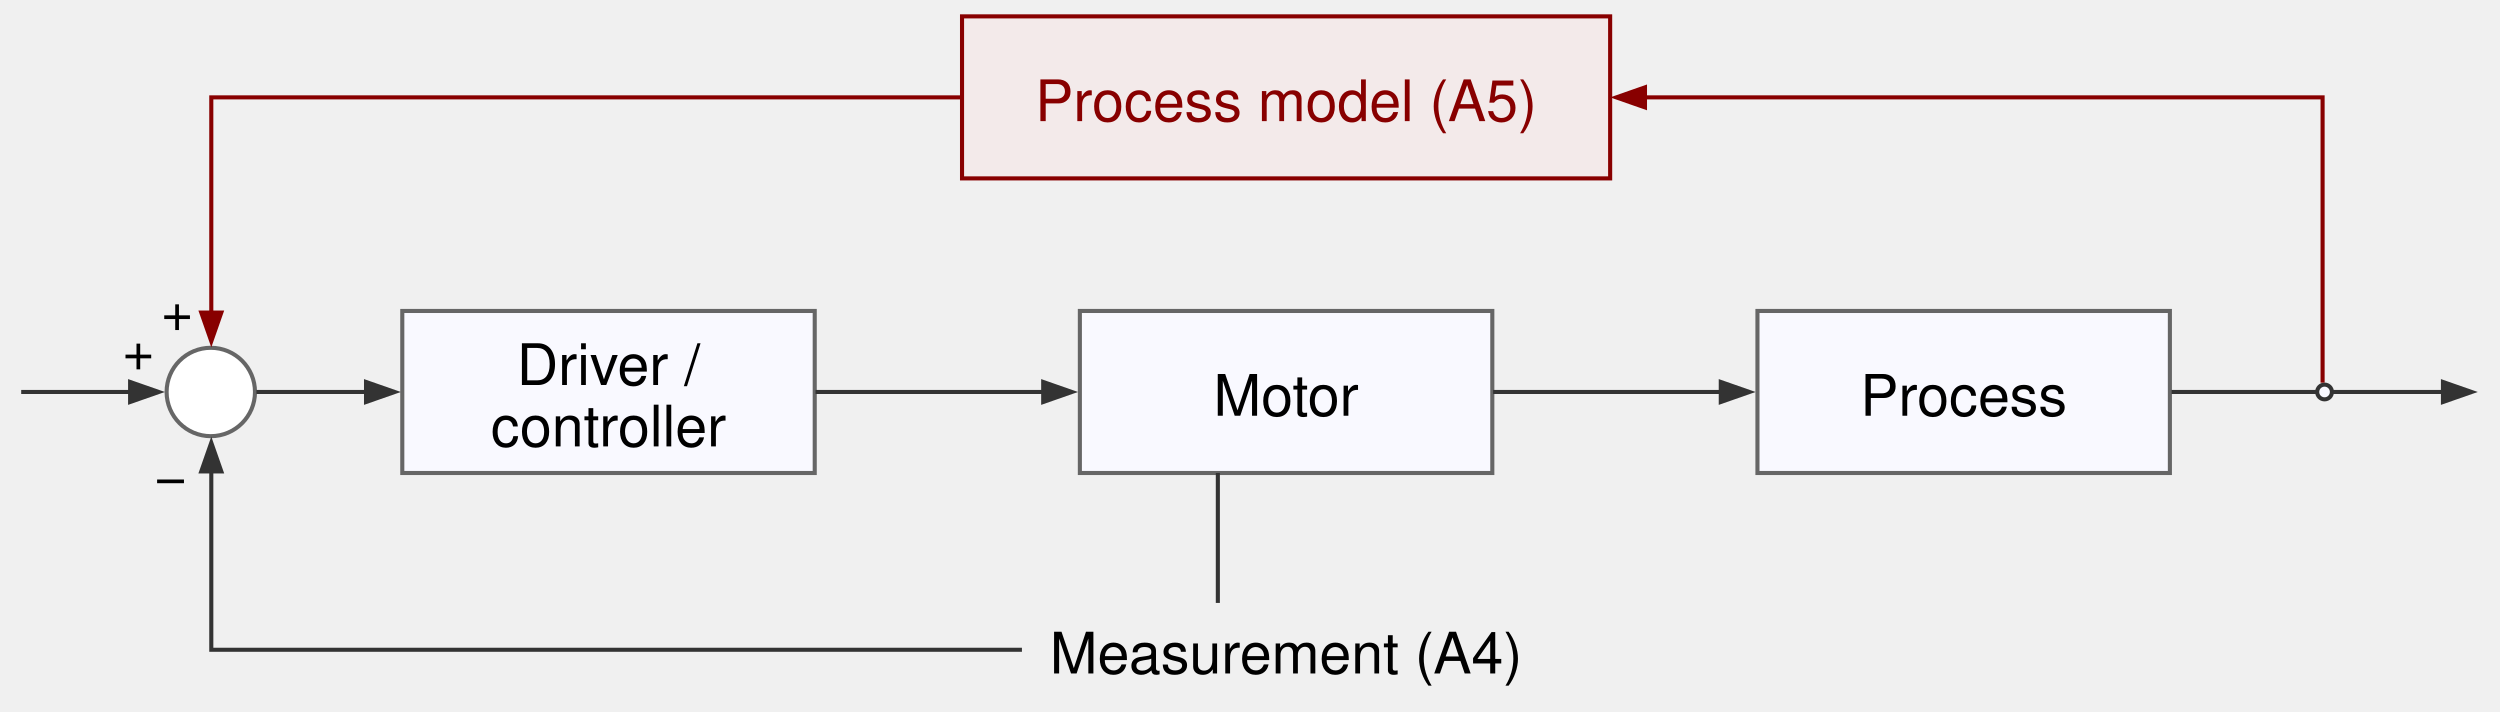
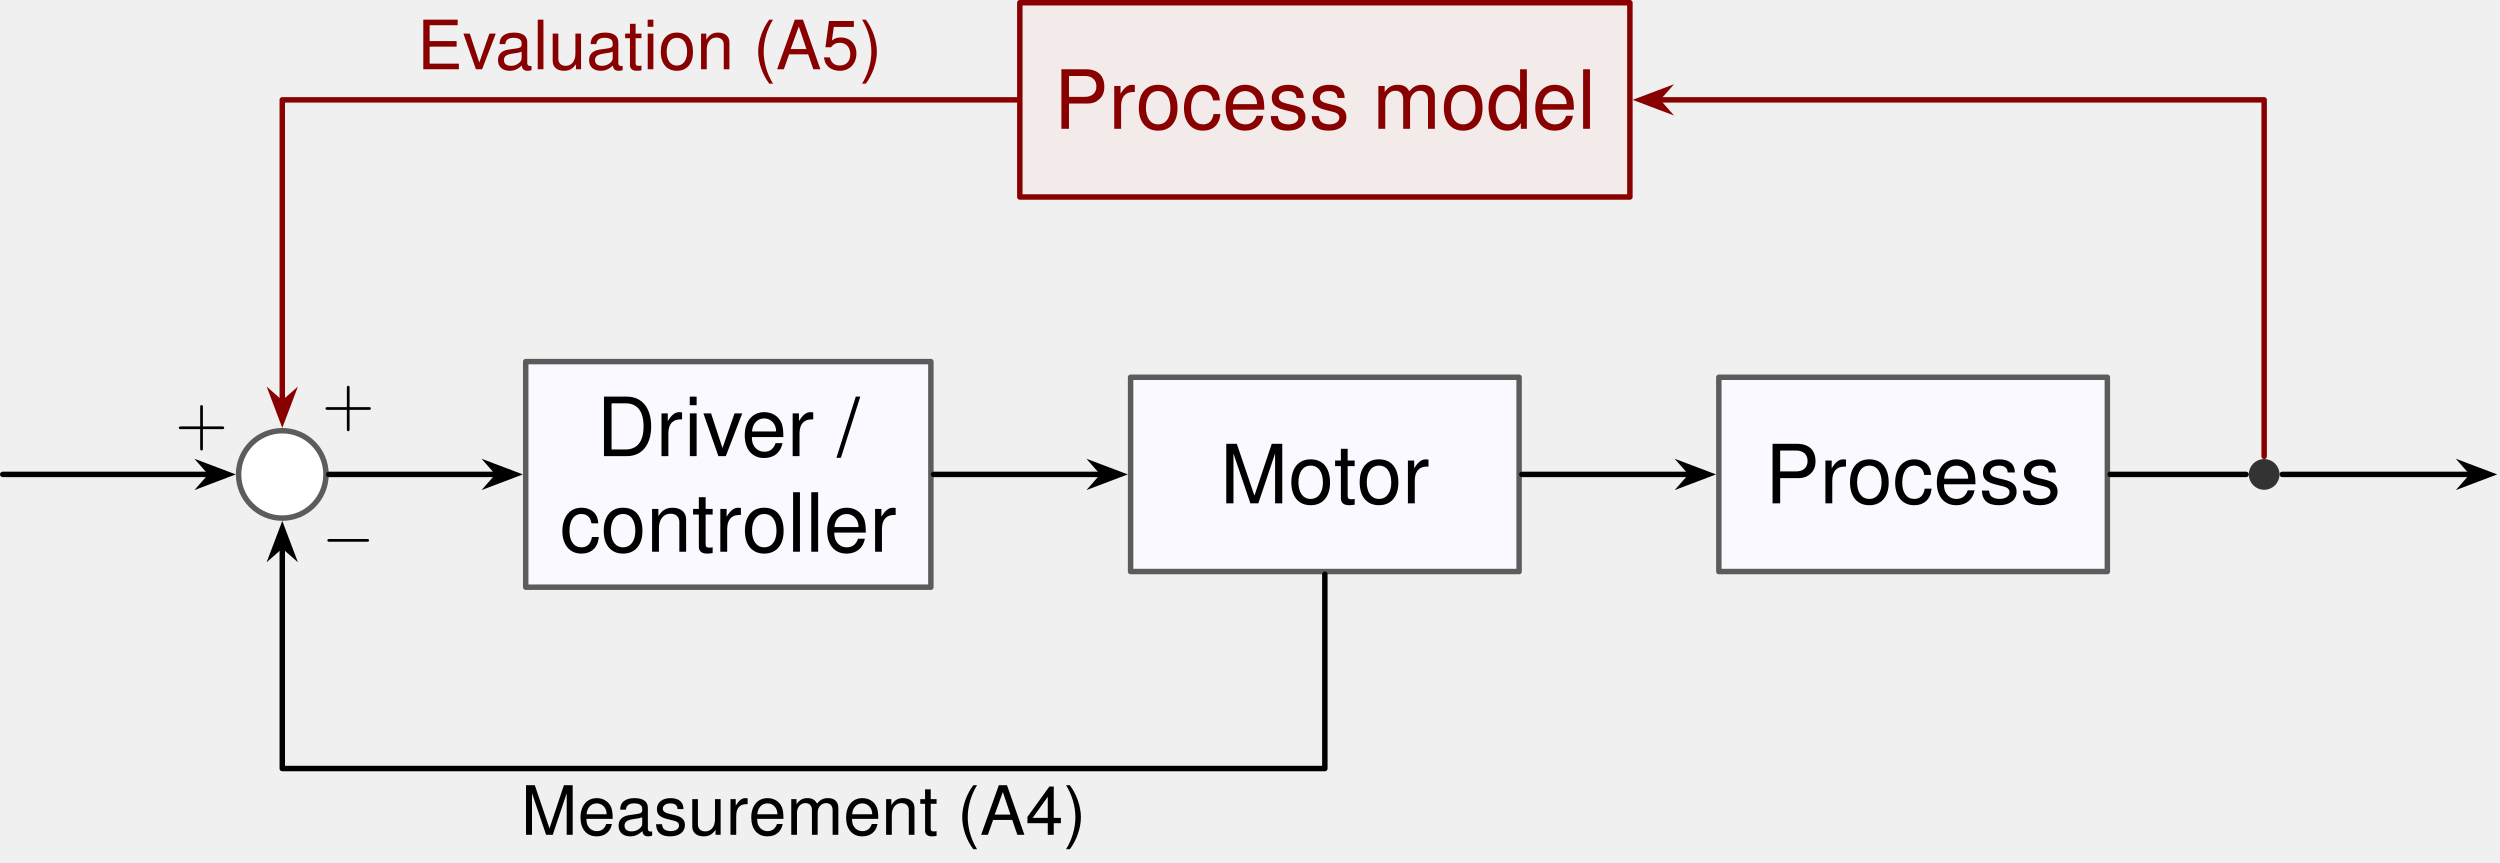
- <svg xmlns="http://www.w3.org/2000/svg" width="611pt" height="174pt" viewBox="0.00 0.00 611.00 174.00">
-   <g id="graph0" class="graph" transform="scale(1 1) rotate(0) translate(4 170.3)">
-     <g id="node2" class="node">
-       <ellipse fill="#ffffff" stroke="#666666" cx="47.52" cy="-74.5" rx="10.8" ry="10.8" />
-     </g>
-     <g id="edge1" class="edge">
-       <path fill="none" stroke="#333333" d="M1.18,-74.5C1.18,-74.5 27.8,-74.5 27.8,-74.5" />
-       <polygon fill="#333333" stroke="#333333" points="27.8,-76.95 34.8,-74.5 27.8,-72.05 27.8,-76.95" />
-       <text xml:space="preserve" text-anchor="middle" x="29.81" y="-80.16" font-family="Helvetica,sans-Serif" font-size="13.00">+</text>
-     </g>
-     <g id="node3" class="node">
-       <polygon fill="#f9f9ff" stroke="#666666" points="195.12,-94.3 94.32,-94.3 94.32,-54.7 195.12,-54.7 195.12,-94.3" />
-       <text xml:space="preserve" text-anchor="middle" x="144.72" y="-76.2" font-family="Helvetica,sans-Serif" font-size="14.00">Driver /</text>
-       <text xml:space="preserve" text-anchor="middle" x="144.72" y="-61.2" font-family="Helvetica,sans-Serif" font-size="14.00">controller</text>
-     </g>
-     <g id="edge2" class="edge">
-       <path fill="none" stroke="#333333" d="M58.67,-74.5C58.67,-74.5 85.46,-74.5 85.46,-74.5" />
-       <polygon fill="#333333" stroke="#333333" points="85.46,-76.95 92.46,-74.5 85.46,-72.05 85.46,-76.95" />
-     </g>
-     <g id="node4" class="node">
-       <polygon fill="#f9f9ff" stroke="#666666" points="360.72,-94.3 259.92,-94.3 259.92,-54.7 360.72,-54.7 360.72,-94.3" />
-       <text xml:space="preserve" text-anchor="middle" x="310.32" y="-68.7" font-family="Helvetica,sans-Serif" font-size="14.00">Motor</text>
-     </g>
-     <g id="edge3" class="edge">
-       <path fill="none" stroke="#333333" d="M195.31,-74.5C195.31,-74.5 250.96,-74.5 250.96,-74.5" />
-       <polygon fill="#333333" stroke="#333333" points="250.96,-76.95 257.96,-74.5 250.96,-72.05 250.96,-76.95" />
-     </g>
-     <g id="node5" class="node">
-       <polygon fill="#f9f9ff" stroke="#666666" points="526.32,-94.3 425.52,-94.3 425.52,-54.7 526.32,-54.7 526.32,-94.3" />
-       <text xml:space="preserve" text-anchor="middle" x="475.92" y="-68.7" font-family="Helvetica,sans-Serif" font-size="14.00">Process</text>
-     </g>
-     <g id="edge4" class="edge">
-       <path fill="none" stroke="#333333" d="M360.91,-74.5C360.91,-74.5 416.56,-74.5 416.56,-74.5" />
-       <polygon fill="#333333" stroke="#333333" points="416.56,-76.95 423.56,-74.5 416.56,-72.05 416.56,-76.95" />
-     </g>
-     <g id="node8" class="node">
-       <text xml:space="preserve" text-anchor="middle" x="310.32" y="-5.7" font-family="Helvetica,sans-Serif" font-size="14.00">Measurement (A4)</text>
-     </g>
-     <g id="edge7" class="edge">
-       <path fill="none" stroke="#333333" d="M293.64,-54.7C293.64,-54.7 293.64,-22.94 293.64,-22.94" />
-     </g>
-     <g id="node6" class="node">
-       <ellipse fill="#f9f9ff" stroke="#333333" cx="564.12" cy="-74.5" rx="1.8" ry="1.8" />
-     </g>
-     <g id="edge5" class="edge">
-       <path fill="none" stroke="#333333" d="M526.72,-74.5C542.34,-74.5 556.81,-74.5 562.05,-74.5" />
-     </g>
-     <g id="edge6" class="edge">
-       <path fill="none" stroke="#333333" d="M566.17,-74.5C566.17,-74.5 593.06,-74.5 593.06,-74.5" />
-       <polygon fill="#333333" stroke="#333333" points="593.06,-76.95 600.06,-74.5 593.06,-72.05 593.06,-76.95" />
-     </g>
-     <g id="node9" class="node">
-       <polygon fill="#f3eaea" stroke="#880000" points="389.52,-166.3 231.12,-166.3 231.12,-126.7 389.52,-126.7 389.52,-166.3" />
-       <text xml:space="preserve" text-anchor="middle" x="310.32" y="-140.7" font-family="Helvetica,sans-Serif" font-size="14.00" fill="#880000">Process model (A5)</text>
-     </g>
-     <g id="edge9" class="edge">
-       <path fill="none" stroke="#880000" d="M563.64,-76.78C563.64,-76.78 563.64,-146.5 563.64,-146.5 563.64,-146.5 398.03,-146.5 398.03,-146.5" />
-       <polygon fill="#880000" stroke="#880000" points="398.03,-144.05 391.03,-146.5 398.03,-148.95 398.03,-144.05" />
-     </g>
-     <g id="edge8" class="edge">
-       <path fill="none" stroke="#333333" d="M245.76,-11.5C245.76,-11.5 47.64,-11.5 47.64,-11.5 47.64,-11.5 47.64,-55.09 47.64,-55.09" />
-       <polygon fill="#333333" stroke="#333333" points="45.19,-55.09 47.64,-62.09 50.09,-55.09 45.19,-55.09" />
-       <text xml:space="preserve" text-anchor="middle" x="37.68" y="-49.64" font-family="Helvetica,sans-Serif" font-size="13.00">−</text>
-     </g>
-     <g id="edge10" class="edge">
-       <path fill="none" stroke="#880000" d="M231.12,-146.5C231.12,-146.5 47.64,-146.5 47.64,-146.5 47.64,-146.5 47.64,-93.91 47.64,-93.91" />
-       <polygon fill="#880000" stroke="#880000" points="50.09,-93.91 47.64,-86.91 45.19,-93.91 50.09,-93.91" />
-       <text xml:space="preserve" text-anchor="middle" x="39.28" y="-89.76" font-family="Helvetica,sans-Serif" font-size="13.00">+</text>
+ <svg xmlns="http://www.w3.org/2000/svg" xmlns:xlink="http://www.w3.org/1999/xlink" version="1.1" width="364.801pt" height="125.883pt" viewBox="-68.015 -68.015 364.801 125.883">
+   <defs>
+     <path id="g1-40" d="M2.811-8.683C1.62-7.122 .869-4.955 .869-3.085C.869-1.203 1.62 .965 2.811 2.525H3.466C2.418 .822 1.834-1.179 1.834-3.085C1.834-4.979 2.418-6.991 3.466-8.683H2.811Z" />
+     <path id="g1-41" d="M1.108 2.525C2.299 .965 3.049-1.203 3.049-3.073C3.049-4.955 2.299-7.122 1.108-8.683H.453C1.501-6.98 2.084-4.979 2.084-3.073C2.084-1.179 1.501 .834 .453 2.525H1.108Z" />
+     <path id="g1-47" d="M2.728-8.683L-.095 .238H.56L3.383-8.683H2.728Z" />
+     <path id="g1-52" d="M3.895-2.025V0H4.943V-2.025H6.193V-2.966H4.943V-8.445H4.169L.333-3.132V-2.025H3.895ZM3.895-2.966H1.251L3.895-6.658V-2.966Z" />
+     <path id="g1-53" d="M5.669-8.445H1.31L.679-3.847H1.644C2.132-4.431 2.537-4.633 3.192-4.633C4.324-4.633 5.038-3.859 5.038-2.608C5.038-1.394 4.335-.655 3.192-.655C2.275-.655 1.715-1.12 1.465-2.072H.417C.56-1.382 .679-1.048 .929-.738C1.405-.095 2.263 .274 3.216 .274C4.919 .274 6.11-.965 6.11-2.751C6.11-4.419 5.002-5.562 3.383-5.562C2.787-5.562 2.311-5.407 1.822-5.05L2.156-7.408H5.669V-8.445Z" />
+     <path id="g1-65" d="M5.646-2.608L6.539 0H7.778L4.728-8.683H3.299L.202 0H1.382L2.299-2.608H5.646ZM5.336-3.537H2.573L4.002-7.492L5.336-3.537Z" />
+     <path id="g1-68" d="M1.06 0H4.407C6.598 0 7.944-1.644 7.944-4.347C7.944-7.039 6.61-8.683 4.407-8.683H1.06V0ZM2.168-.977V-7.706H4.216C5.931-7.706 6.837-6.551 6.837-4.335C6.837-2.144 5.931-.977 4.216-.977H2.168Z" />
+     <path id="g1-69" d="M2.18-3.954H6.908V-4.931H2.18V-7.706H7.087V-8.683H1.072V0H7.301V-.977H2.18V-3.954Z" />
+     <path id="g1-77" d="M5.574 0L8.016-7.277V0H9.064V-8.683H7.527L5.002-1.12L2.43-8.683H.893V0H1.941V-7.277L4.407 0H5.574Z" />
+     <path id="g1-80" d="M2.192-3.68H4.919C5.598-3.68 6.134-3.883 6.598-4.3C7.122-4.776 7.349-5.336 7.349-6.134C7.349-7.766 6.384-8.683 4.669-8.683H1.084V0H2.192V-3.68ZM2.192-4.657V-7.706H4.502C5.562-7.706 6.193-7.134 6.193-6.182S5.562-4.657 4.502-4.657H2.192Z" />
+     <path id="g1-97" d="M6.372-.584C6.265-.56 6.217-.56 6.158-.56C5.812-.56 5.622-.738 5.622-1.048V-4.717C5.622-5.824 4.812-6.42 3.275-6.42C2.37-6.42 1.62-6.158 1.203-5.693C.917-5.372 .798-5.014 .774-4.395H1.775C1.858-5.157 2.311-5.503 3.24-5.503C4.133-5.503 4.633-5.169 4.633-4.574V-4.312C4.633-3.895 4.383-3.716 3.597-3.621C2.192-3.442 1.977-3.394 1.596-3.24C.869-2.942 .5-2.382 .5-1.572C.5-.441 1.286 .274 2.549 .274C3.335 .274 3.966 0 4.669-.643C4.74-.012 5.05 .274 5.693 .274C5.896 .274 6.051 .25 6.372 .167V-.584ZM4.633-1.965C4.633-1.632 4.538-1.429 4.24-1.155C3.835-.786 3.347-.596 2.763-.596C1.989-.596 1.536-.965 1.536-1.596C1.536-2.251 1.977-2.585 3.037-2.739C4.085-2.882 4.3-2.93 4.633-3.085V-1.965Z" />
+     <path id="g1-99" d="M5.61-4.145C5.562-4.752 5.431-5.145 5.193-5.491C4.764-6.074 4.014-6.42 3.144-6.42C1.465-6.42 .369-5.086 .369-3.013C.369-1 1.441 .274 3.132 .274C4.621 .274 5.562-.619 5.681-2.144H4.681C4.514-1.143 4.002-.643 3.156-.643C2.061-.643 1.405-1.536 1.405-3.013C1.405-4.574 2.049-5.503 3.132-5.503C3.966-5.503 4.49-5.014 4.609-4.145H5.61Z" />
+     <path id="g1-100" d="M5.896-8.683H4.907V-5.455C4.49-6.086 3.823-6.42 2.99-6.42C1.37-6.42 .31-5.122 .31-3.132C.31-1.024 1.346 .274 3.025 .274C3.883 .274 4.478-.048 5.014-.822V0H5.896V-8.683ZM3.156-5.491C4.228-5.491 4.907-4.538 4.907-3.049C4.907-1.608 4.216-.655 3.168-.655C2.072-.655 1.346-1.62 1.346-3.073S2.072-5.491 3.156-5.491Z" />
+     <path id="g1-101" d="M6.11-2.787C6.11-3.74 6.039-4.312 5.86-4.776C5.455-5.8 4.502-6.42 3.335-6.42C1.596-6.42 .476-5.086 .476-3.037S1.56 .274 3.311 .274C4.74 .274 5.729-.536 5.979-1.894H4.979C4.705-1.072 4.145-.643 3.347-.643C2.716-.643 2.18-.929 1.846-1.453C1.608-1.81 1.525-2.168 1.513-2.787H6.11ZM1.536-3.597C1.62-4.752 2.323-5.503 3.323-5.503C4.3-5.503 5.05-4.693 5.05-3.668C5.05-3.645 5.05-3.621 5.038-3.597H1.536Z" />
+     <path id="g1-105" d="M1.787-6.241H.798V0H1.787V-6.241ZM1.787-8.683H.786V-7.432H1.787V-8.683Z" />
+     <path id="g1-108" d="M1.81-8.683H.81V0H1.81V-8.683Z" />
+     <path id="g1-109" d="M.834-6.241V0H1.834V-3.919C1.834-4.824 2.489-5.55 3.299-5.55C4.038-5.55 4.455-5.098 4.455-4.3V0H5.455V-3.919C5.455-4.824 6.11-5.55 6.92-5.55C7.647-5.55 8.075-5.086 8.075-4.3V0H9.076V-4.681C9.076-5.8 8.433-6.42 7.265-6.42C6.432-6.42 5.931-6.17 5.348-5.467C4.979-6.134 4.478-6.42 3.668-6.42C2.835-6.42 2.287-6.11 1.751-5.36V-6.241H.834Z" />
+     <path id="g1-110" d="M.834-6.241V0H1.834V-3.442C1.834-4.717 2.501-5.55 3.526-5.55C4.312-5.55 4.812-5.074 4.812-4.324V0H5.8V-4.717C5.8-5.753 5.026-6.42 3.823-6.42C2.894-6.42 2.299-6.062 1.751-5.193V-6.241H.834Z" />
+     <path id="g1-111" d="M3.24-6.42C1.489-6.42 .429-5.169 .429-3.073S1.477 .274 3.252 .274C5.002 .274 6.074-.977 6.074-3.025C6.074-5.181 5.038-6.42 3.24-6.42ZM3.252-5.503C4.371-5.503 5.038-4.586 5.038-3.037C5.038-1.572 4.347-.643 3.252-.643C2.144-.643 1.465-1.56 1.465-3.073C1.465-4.574 2.144-5.503 3.252-5.503Z" />
+     <path id="g1-114" d="M.822-6.241V0H1.822V-3.24C1.822-4.133 2.049-4.717 2.525-5.062C2.835-5.288 3.132-5.36 3.823-5.372V-6.384C3.657-6.408 3.573-6.42 3.442-6.42C2.799-6.42 2.311-6.039 1.739-5.11V-6.241H.822Z" />
+     <path id="g1-115" d="M5.217-4.502C5.205-5.729 4.395-6.42 2.954-6.42C1.501-6.42 .56-5.669 .56-4.514C.56-3.537 1.06-3.073 2.537-2.716L3.466-2.489C4.157-2.323 4.431-2.072 4.431-1.62C4.431-1.036 3.847-.643 2.978-.643C2.442-.643 1.989-.798 1.739-1.06C1.584-1.239 1.513-1.417 1.453-1.858H.405C.453-.417 1.263 .274 2.894 .274C4.466 .274 5.467-.5 5.467-1.703C5.467-2.632 4.943-3.144 3.704-3.442L2.751-3.668C1.941-3.859 1.596-4.121 1.596-4.562C1.596-5.133 2.108-5.503 2.918-5.503C3.716-5.503 4.145-5.157 4.169-4.502H5.217Z" />
+     <path id="g1-116" d="M3.025-6.241H2.001V-7.956H1.012V-6.241H.167V-5.431H1.012V-.715C1.012-.083 1.441 .274 2.215 .274C2.454 .274 2.692 .25 3.025 .191V-.643C2.894-.607 2.739-.596 2.549-.596C2.12-.596 2.001-.715 2.001-1.155V-5.431H3.025V-6.241Z" />
+     <path id="g1-117" d="M5.741 0V-6.241H4.752V-2.704C4.752-1.429 4.085-.596 3.049-.596C2.263-.596 1.763-1.072 1.763-1.822V-6.241H.774V-1.429C.774-.393 1.548 .274 2.763 .274C3.68 .274 4.264-.048 4.848-.869V0H5.741Z" />
+     <path id="g1-118" d="M3.394 0L5.789-6.241H4.669L2.906-1.179L1.239-6.241H.119L2.311 0H3.394Z" />
+     <use id="g3-40" xlink:href="#g1-40" transform="scale(.833333)" />
+     <use id="g3-41" xlink:href="#g1-41" transform="scale(.833333)" />
+     <use id="g3-52" xlink:href="#g1-52" transform="scale(.833333)" />
+     <use id="g3-53" xlink:href="#g1-53" transform="scale(.833333)" />
+     <use id="g3-65" xlink:href="#g1-65" transform="scale(.833333)" />
+     <use id="g3-69" xlink:href="#g1-69" transform="scale(.833333)" />
+     <use id="g3-77" xlink:href="#g1-77" transform="scale(.833333)" />
+     <use id="g3-97" xlink:href="#g1-97" transform="scale(.833333)" />
+     <use id="g3-101" xlink:href="#g1-101" transform="scale(.833333)" />
+     <use id="g3-105" xlink:href="#g1-105" transform="scale(.833333)" />
+     <use id="g3-108" xlink:href="#g1-108" transform="scale(.833333)" />
+     <use id="g3-109" xlink:href="#g1-109" transform="scale(.833333)" />
+     <use id="g3-110" xlink:href="#g1-110" transform="scale(.833333)" />
+     <use id="g3-111" xlink:href="#g1-111" transform="scale(.833333)" />
+     <use id="g3-114" xlink:href="#g1-114" transform="scale(.833333)" />
+     <use id="g3-115" xlink:href="#g1-115" transform="scale(.833333)" />
+     <use id="g3-116" xlink:href="#g1-116" transform="scale(.833333)" />
+     <use id="g3-117" xlink:href="#g1-117" transform="scale(.833333)" />
+     <use id="g3-118" xlink:href="#g1-118" transform="scale(.833333)" />
+     <path id="g4-0" d="M6.565-2.291C6.735-2.291 6.914-2.291 6.914-2.491S6.735-2.69 6.565-2.69H1.176C1.006-2.69 .827-2.69 .827-2.491S1.006-2.291 1.176-2.291H6.565Z" />
+     <path id="g5-43" d="M4.075-2.291H6.854C6.994-2.291 7.183-2.291 7.183-2.491S6.994-2.69 6.854-2.69H4.075V-5.479C4.075-5.619 4.075-5.808 3.875-5.808S3.676-5.619 3.676-5.479V-2.69H.887C.747-2.69 .558-2.69 .558-2.491S.747-2.291 .887-2.291H3.676V.498C3.676 .638 3.676 .827 3.875 .827S4.075 .638 4.075 .498V-2.291Z" />
+   </defs>
+   <g id="page1">
+     <g stroke-miterlimit="10" transform="translate(-26.8244,1.211825)scale(0.996264,-0.996264)">
+       <g fill="#000" stroke="#000">
+         <g stroke-width="0.4">
+           <g stroke-linecap="round">
+             <g stroke-linejoin="round">
+               <g stroke-width="0.8">
+                 <g stroke="#5c5c5c">
+                   <g fill="#fff">
+                     <g stroke="#5c5c5c">
+                       <g fill="#fff">
+                         <path d="M6.402 0C6.402 3.536 3.536 6.402 0 6.402S-6.402 3.536-6.402 0S-3.536-6.402 0-6.402S6.402-3.536 6.402 0ZM0 0" />
+                       </g>
+                     </g>
+                     <g stroke="none" transform="scale(-1.00375,1.00375)translate(-26.8244,1.211825)scale(-1,-1)">
+                       <g fill="#000">
+                         <g stroke="none" />
+                       </g>
+                     </g>
+                   </g>
+                 </g>
+                 <g stroke="#5c5c5c">
+                   <g fill="#f9f9ff">
+                     <g stroke="#5c5c5c">
+                       <g fill="#f9f9ff">
+                         <path d="M35.655-16.521H94.998V16.521H35.655Z" />
+                       </g>
+                     </g>
+                     <g transform="translate(40.65456,-11.32306)">
+                       <g stroke="none" transform="scale(-1.00375,1.00375)translate(-26.8244,1.211825)scale(-1,-1)">
+                         <g fill="#000">
+                           <g stroke="none">
+                             <use x="-21.445" y="-12.736" xlink:href="#g1-68" />
+                             <use x="-12.813" y="-12.736" xlink:href="#g1-114" />
+                             <use x="-8.653" y="-12.736" xlink:href="#g1-105" />
+                             <use x="-5.999" y="-12.736" xlink:href="#g1-118" />
+                             <use x="-.32" y="-12.736" xlink:href="#g1-101" />
+                             <use x="6.327" y="-12.736" xlink:href="#g1-114" />
+                             <use x="13.631" y="-12.736" xlink:href="#g1-47" />
+                             <use x="-26.824" y="1.212" xlink:href="#g1-99" />
+                             <use x="-20.847" y="1.212" xlink:href="#g1-111" />
+                             <use x="-14.2" y="1.212" xlink:href="#g1-110" />
+                             <use x="-7.553" y="1.212" xlink:href="#g1-116" />
+                             <use x="-4.229" y="1.212" xlink:href="#g1-114" />
+                             <use x="-.248" y="1.212" xlink:href="#g1-111" />
+                             <use x="6.399" y="1.212" xlink:href="#g1-108" />
+                             <use x="9.053" y="1.212" xlink:href="#g1-108" />
+                             <use x="11.707" y="1.212" xlink:href="#g1-101" />
+                             <use x="18.354" y="1.212" xlink:href="#g1-114" />
+                           </g>
+                         </g>
+                       </g>
+                     </g>
+                   </g>
+                 </g>
+                 <g stroke="#5c5c5c">
+                   <g fill="#f9f9ff">
+                     <g stroke="#5c5c5c">
+                       <g fill="#f9f9ff">
+                         <path d="M124.251-14.226H181.156V14.226H124.251Z" />
+                       </g>
+                     </g>
+                     <g transform="translate(137.3676,-4.23601)">
+                       <g stroke="none" transform="scale(-1.00375,1.00375)translate(-26.8244,1.211825)scale(-1,-1)">
+                         <g fill="#000">
+                           <g stroke="none">
+                             <use x="-26.824" y="1.212" xlink:href="#g1-77" />
+                             <use x="-16.866" y="1.212" xlink:href="#g1-111" />
+                             <use x="-10.219" y="1.212" xlink:href="#g1-116" />
+                             <use x="-6.895" y="1.212" xlink:href="#g1-111" />
+                             <use x="-.248" y="1.212" xlink:href="#g1-114" />
+                           </g>
+                         </g>
+                       </g>
+                     </g>
+                   </g>
+                 </g>
+                 <g stroke="#5c5c5c">
+                   <g fill="#f9f9ff">
+                     <g stroke="#5c5c5c">
+                       <g fill="#f9f9ff">
+                         <path d="M210.409-14.226H267.314V14.226H210.409Z" />
+                       </g>
+                     </g>
+                     <g transform="translate(217.1898,-4.23601)">
+                       <g stroke="none" transform="scale(-1.00375,1.00375)translate(-26.8244,1.211825)scale(-1,-1)">
+                         <g fill="#000">
+                           <g stroke="none">
+                             <use x="-26.824" y="1.212" xlink:href="#g1-80" />
+                             <use x="-18.85" y="1.212" xlink:href="#g1-114" />
+                             <use x="-14.869" y="1.212" xlink:href="#g1-111" />
+                             <use x="-8.222" y="1.212" xlink:href="#g1-99" />
+                             <use x="-2.245" y="1.212" xlink:href="#g1-101" />
+                             <use x="4.402" y="1.212" xlink:href="#g1-115" />
+                             <use x="10.38" y="1.212" xlink:href="#g1-115" />
+                           </g>
+                         </g>
+                       </g>
+                     </g>
+                   </g>
+                 </g>
+                 <g fill="#333">
+                   <g fill="#333">
+                     <path d="M292.531 0C292.531 1.243 291.524 2.25 290.281 2.25C289.039 2.25 288.031 1.243 288.031 0S289.039-2.25 290.281-2.25C291.524-2.25 292.531-1.243 292.531 0ZM290.281 0" stroke="none" />
+                   </g>
+                   <g transform="translate(290.2812,0.0)">
+                     <g stroke="none" transform="scale(-1.00375,1.00375)translate(-26.8244,1.211825)scale(-1,-1)">
+                       <g fill="#000">
+                         <g stroke="none" />
+                       </g>
+                     </g>
+                   </g>
+                 </g>
+                 <g stroke="#5c5c5c">
+                   <g fill="#f9f9ff">
+                     <g stroke="#800">
+                       <g fill="#f3eaea">
+                         <g stroke="#5c5c5c">
+                           <g fill="#f9f9ff">
+                             <g stroke="#800">
+                               <g fill="#f3eaea">
+                                 <path d="M108.026 40.634H197.381V69.086H108.026Z" />
+                               </g>
+                             </g>
+                           </g>
+                         </g>
+                         <g transform="translate(113.0258,50.62401)">
+                           <g stroke="none" transform="scale(-1.00375,1.00375)translate(-26.8244,1.211825)scale(-1,-1)">
+                             <g fill="#800">
+                               <g stroke="none">
+                                 <g fill="#800">
+                                   <use x="-26.824" y="1.212" xlink:href="#g1-80" />
+                                   <use x="-18.85" y="1.212" xlink:href="#g1-114" />
+                                   <use x="-14.869" y="1.212" xlink:href="#g1-111" />
+                                   <use x="-8.222" y="1.212" xlink:href="#g1-99" />
+                                   <use x="-2.245" y="1.212" xlink:href="#g1-101" />
+                                   <use x="4.402" y="1.212" xlink:href="#g1-115" />
+                                   <use x="10.38" y="1.212" xlink:href="#g1-115" />
+                                   <use x="19.681" y="1.212" xlink:href="#g1-109" />
+                                   <use x="29.639" y="1.212" xlink:href="#g1-111" />
+                                   <use x="36.286" y="1.212" xlink:href="#g1-100" />
+                                   <use x="42.933" y="1.212" xlink:href="#g1-101" />
+                                   <use x="49.58" y="1.212" xlink:href="#g1-108" />
+                                 </g>
+                               </g>
+                             </g>
+                           </g>
+                         </g>
+                       </g>
+                     </g>
+                   </g>
+                 </g>
+                 <path d="M-40.945 0H-10.523" fill="none" />
+                 <g transform="translate(-12.80182,0.0)">
+                   <g stroke-dasharray="none" stroke-dashoffset="0.0">
+                     <g stroke-linejoin="miter">
+                       <path d="M4.861 0L1.292 1.351L2.479 0L1.292-1.351Z" />
+                     </g>
+                   </g>
+                 </g>
+                 <path d="M6.802 0H31.534" fill="none" />
+                 <g transform="translate(29.25456,0.0)">
+                   <g stroke-dasharray="none" stroke-dashoffset="0.0">
+                     <g stroke-linejoin="miter">
+                       <path d="M4.861 0L1.292 1.351L2.479 0L1.292-1.351Z" />
+                     </g>
+                   </g>
+                 </g>
+                 <path d="M95.398 0H120.13" fill="none" />
+                 <g transform="translate(117.8507,0.0)">
+                   <g stroke-dasharray="none" stroke-dashoffset="0.0">
+                     <g stroke-linejoin="miter">
+                       <path d="M4.861 0L1.292 1.351L2.479 0L1.292-1.351Z" />
+                     </g>
+                   </g>
+                 </g>
+                 <path d="M181.556 0H206.288" fill="none" />
+                 <g transform="translate(204.0089,0.0)">
+                   <g stroke-dasharray="none" stroke-dashoffset="0.0">
+                     <g stroke-linejoin="miter">
+                       <path d="M4.861 0L1.292 1.351L2.479 0L1.292-1.351Z" />
+                     </g>
+                   </g>
+                 </g>
+                 <path d="M267.714 0H287.631" fill="none" />
+                 <path d="M292.931 0H320.704" fill="none" />
+                 <g transform="translate(318.4244,0.0)">
+                   <g stroke-dasharray="none" stroke-dashoffset="0.0">
+                     <g stroke-linejoin="miter">
+                       <path d="M4.861 0L1.292 1.351L2.479 0L1.292-1.351Z" />
+                     </g>
+                   </g>
+                 </g>
+                 <path d="M152.703-14.626V-43.079H0V-10.523" fill="none" />
+                 <g transform="matrix(0.0,1.0,-1.0,0.0,0.0,-12.80182)">
+                   <g stroke-dasharray="none" stroke-dashoffset="0.0">
+                     <g stroke-linejoin="miter">
+                       <path d="M4.861 0L1.292 1.351L2.479 0L1.292-1.351Z" />
+                     </g>
+                   </g>
+                 </g>
+                 <g transform="translate(34.9522,-52.784)">
+                   <g stroke="none" transform="scale(-1.00375,1.00375)translate(-26.8244,1.211825)scale(-1,-1)">
+                     <g fill="#000">
+                       <g stroke="none">
+                         <use x="-26.824" y="1.212" xlink:href="#g3-77" />
+                         <use x="-18.526" y="1.212" xlink:href="#g3-101" />
+                         <use x="-12.986" y="1.212" xlink:href="#g3-97" />
+                         <use x="-7.447" y="1.212" xlink:href="#g3-115" />
+                         <use x="-2.466" y="1.212" xlink:href="#g3-117" />
+                         <use x="3.073" y="1.212" xlink:href="#g3-114" />
+                         <use x="6.391" y="1.212" xlink:href="#g3-101" />
+                         <use x="11.93" y="1.212" xlink:href="#g3-109" />
+                         <use x="20.229" y="1.212" xlink:href="#g3-101" />
+                         <use x="25.768" y="1.212" xlink:href="#g3-110" />
+                         <use x="31.307" y="1.212" xlink:href="#g3-116" />
+                         <use x="36.846" y="1.212" xlink:href="#g3-40" />
+                         <use x="40.164" y="1.212" xlink:href="#g3-65" />
+                         <use x="46.809" y="1.212" xlink:href="#g3-52" />
+                         <use x="52.348" y="1.212" xlink:href="#g3-41" />
+                       </g>
+                     </g>
+                   </g>
+                 </g>
+                 <g fill="#800" stroke="#800">
+                   <path d="M290.281 2.65V54.86H201.502" fill="none" />
+                   <g transform="matrix(-1.0,0.0,0.0,-1.0,203.781,54.86002)">
+                     <g stroke-dasharray="none" stroke-dashoffset="0.0">
+                       <g stroke-linejoin="miter">
+                         <path d="M4.861 0L1.292 1.351L2.479 0L1.292-1.351Z" />
+                       </g>
+                     </g>
+                   </g>
+                 </g>
+                 <g fill="#800" stroke="#800">
+                   <path d="M107.626 54.86H0V10.523" fill="none" />
+                   <g transform="matrix(0.0,-1.0,1.0,0.0,0.0,12.80182)">
+                     <g stroke-dasharray="none" stroke-dashoffset="0.0">
+                       <g stroke-linejoin="miter">
+                         <path d="M4.861 0L1.292 1.351L2.479 0L1.292-1.351Z" />
+                       </g>
+                     </g>
+                   </g>
+                   <g transform="translate(19.75835,59.34497)">
+                     <g stroke="none" transform="scale(-1.00375,1.00375)translate(-26.8244,1.211825)scale(-1,-1)">
+                       <g fill="#800">
+                         <g stroke="none">
+                           <g fill="#800">
+                             <use x="-26.824" y="1.212" xlink:href="#g3-69" />
+                             <use x="-20.179" y="1.212" xlink:href="#g3-118" />
+                             <use x="-15.447" y="1.212" xlink:href="#g3-97" />
+                             <use x="-9.908" y="1.212" xlink:href="#g3-108" />
+                             <use x="-7.696" y="1.212" xlink:href="#g3-117" />
+                             <use x="-2.157" y="1.212" xlink:href="#g3-97" />
+                             <use x="3.382" y="1.212" xlink:href="#g3-116" />
+                             <use x="6.152" y="1.212" xlink:href="#g3-105" />
+                             <use x="8.363" y="1.212" xlink:href="#g3-111" />
+                             <use x="13.902" y="1.212" xlink:href="#g3-110" />
+                             <use x="22.211" y="1.212" xlink:href="#g3-40" />
+                             <use x="25.529" y="1.212" xlink:href="#g3-65" />
+                             <use x="32.174" y="1.212" xlink:href="#g3-53" />
+                             <use x="37.713" y="1.212" xlink:href="#g3-41" />
+                           </g>
+                         </g>
+                       </g>
+                     </g>
+                   </g>
+                 </g>
+                 <g transform="translate(-15.71613,4.32837)">
+                   <g stroke="none" transform="scale(-1.00375,1.00375)translate(-26.8244,1.211825)scale(-1,-1)">
+                     <g fill="#000">
+                       <g stroke="none">
+                         <use x="-26.824" y="1.212" xlink:href="#g5-43" />
+                       </g>
+                     </g>
+                   </g>
+                 </g>
+                 <g transform="translate(5.76799,-12.15689)">
+                   <g stroke="none" transform="scale(-1.00375,1.00375)translate(-26.8244,1.211825)scale(-1,-1)">
+                     <g fill="#000">
+                       <g stroke="none">
+                         <use x="-26.824" y="1.212" xlink:href="#g4-0" />
+                       </g>
+                     </g>
+                   </g>
+                 </g>
+                 <g transform="translate(5.76799,7.15689)">
+                   <g stroke="none" transform="scale(-1.00375,1.00375)translate(-26.8244,1.211825)scale(-1,-1)">
+                     <g fill="#000">
+                       <g stroke="none">
+                         <use x="-26.824" y="1.212" xlink:href="#g5-43" />
+                       </g>
+                     </g>
+                   </g>
+                 </g>
+               </g>
+             </g>
+           </g>
+         </g>
+       </g>
    </g>
  </g>
</svg>
